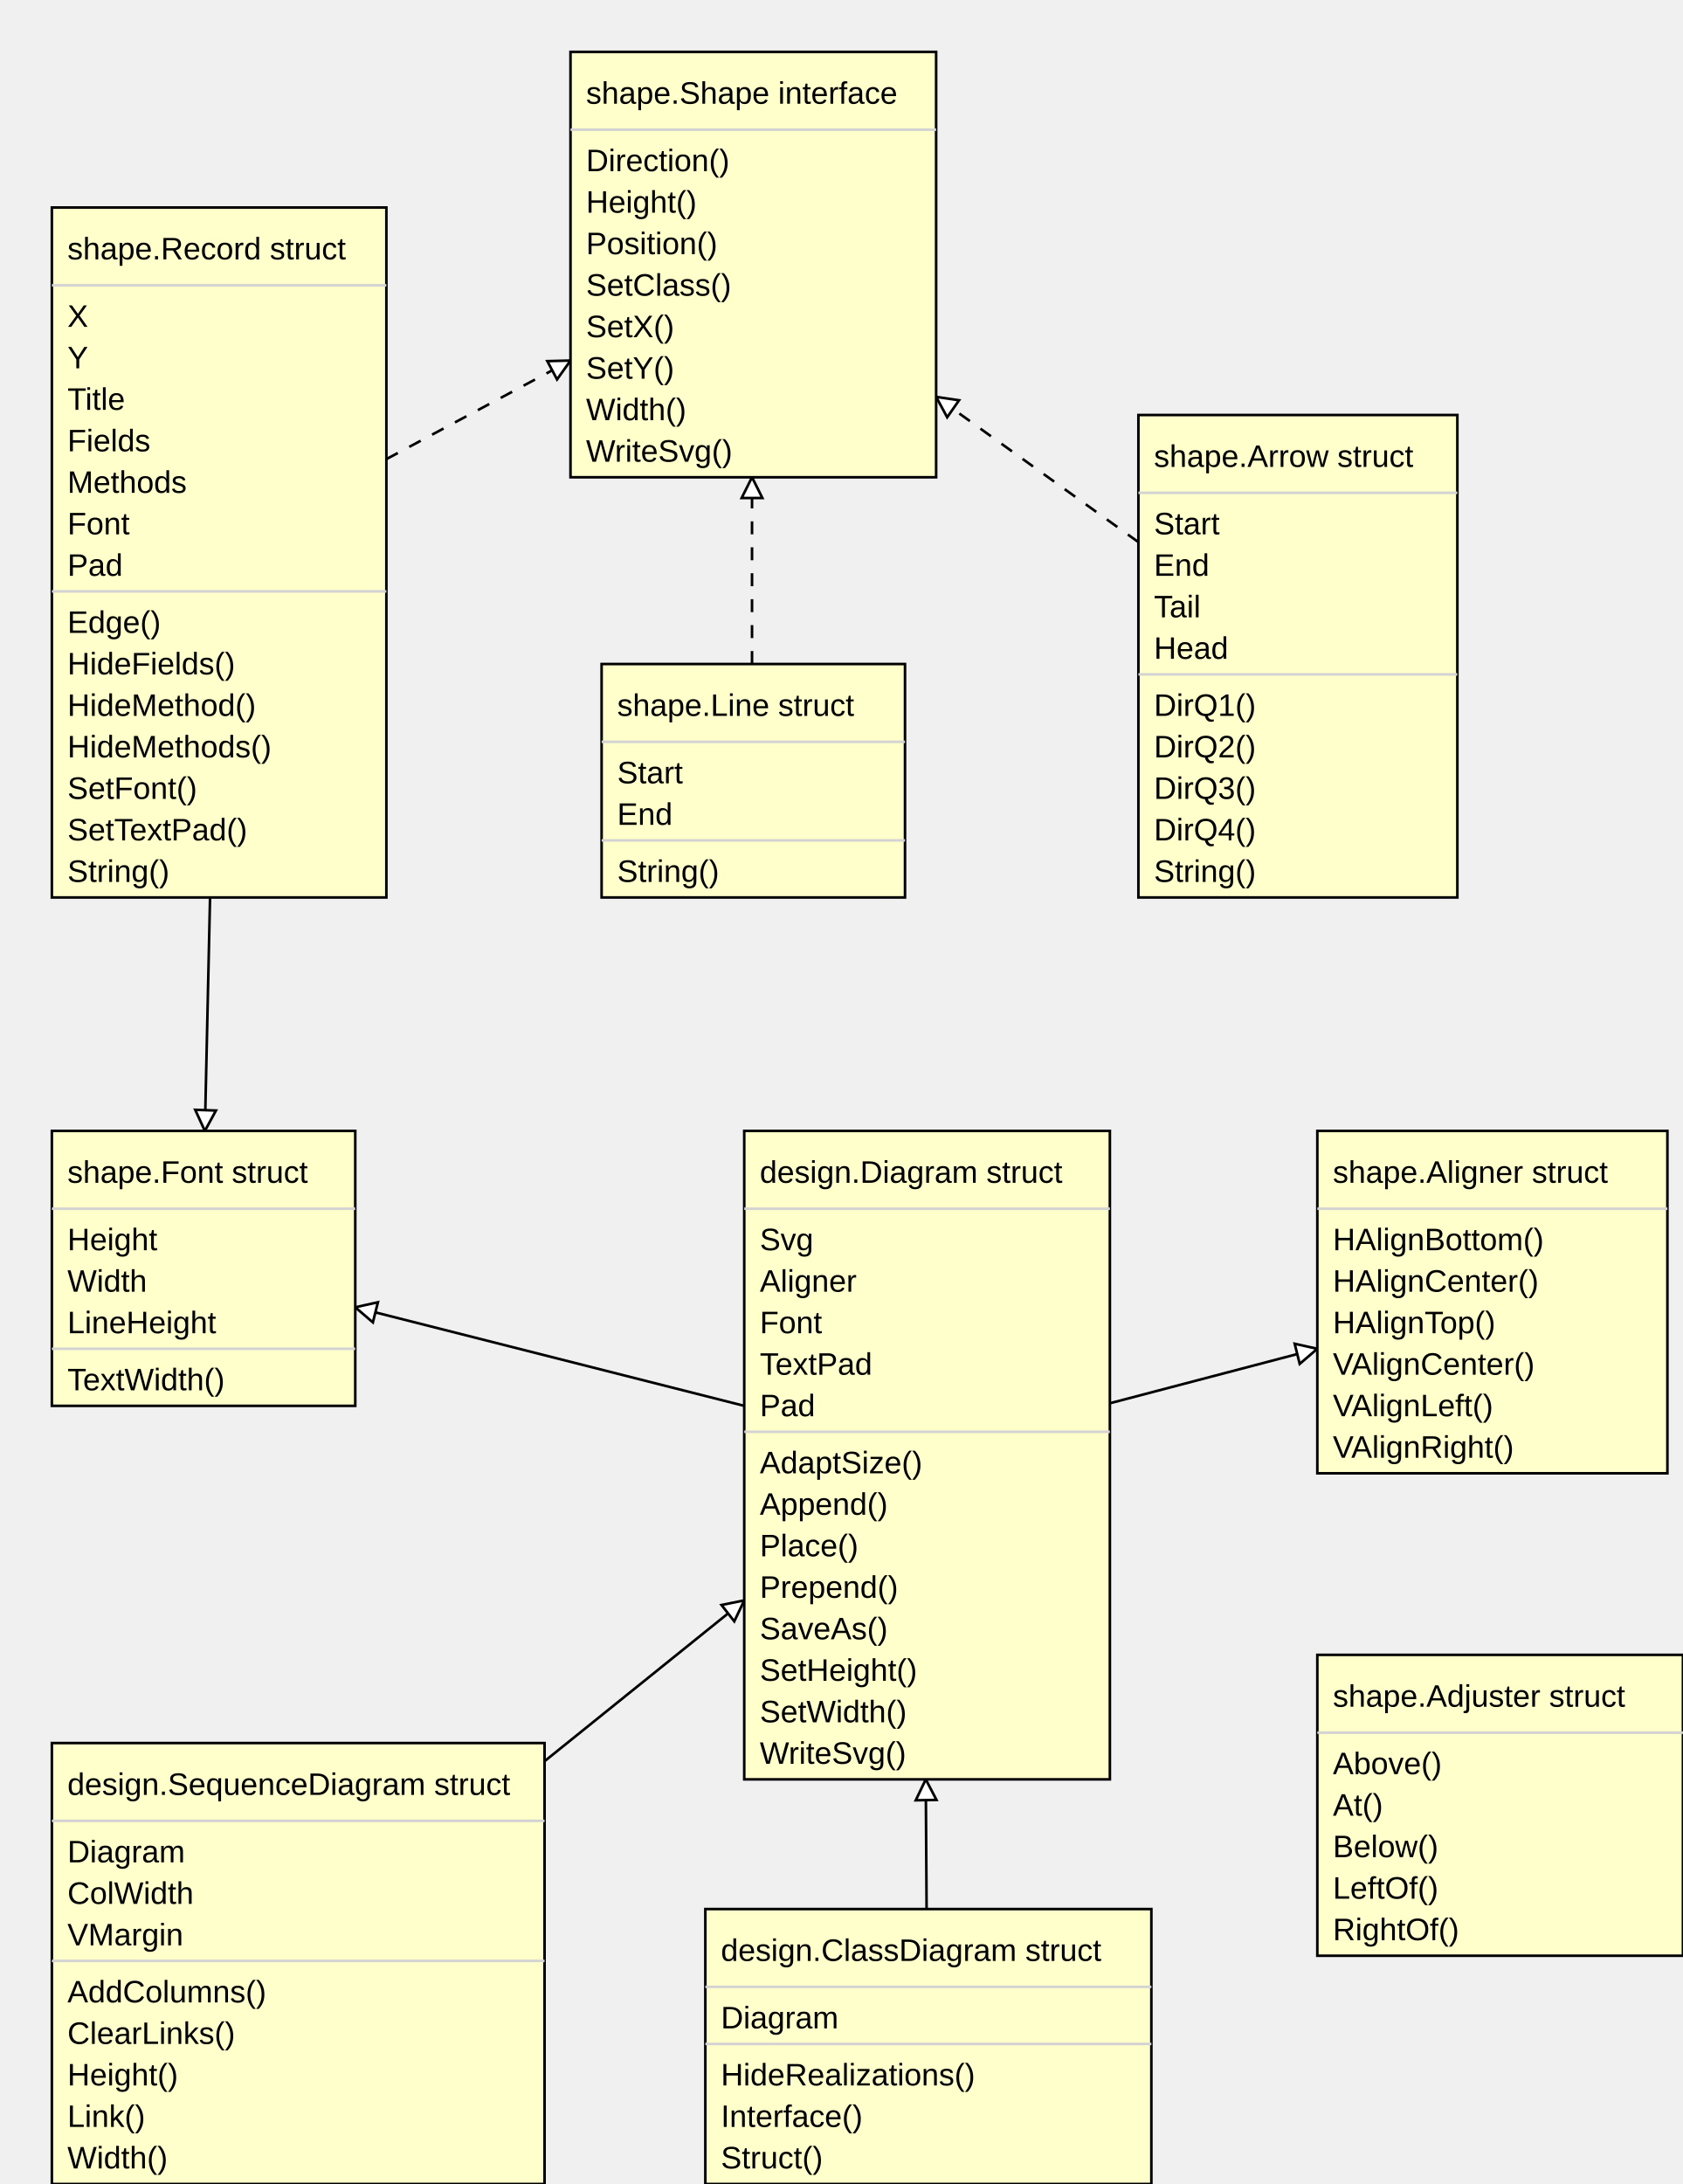
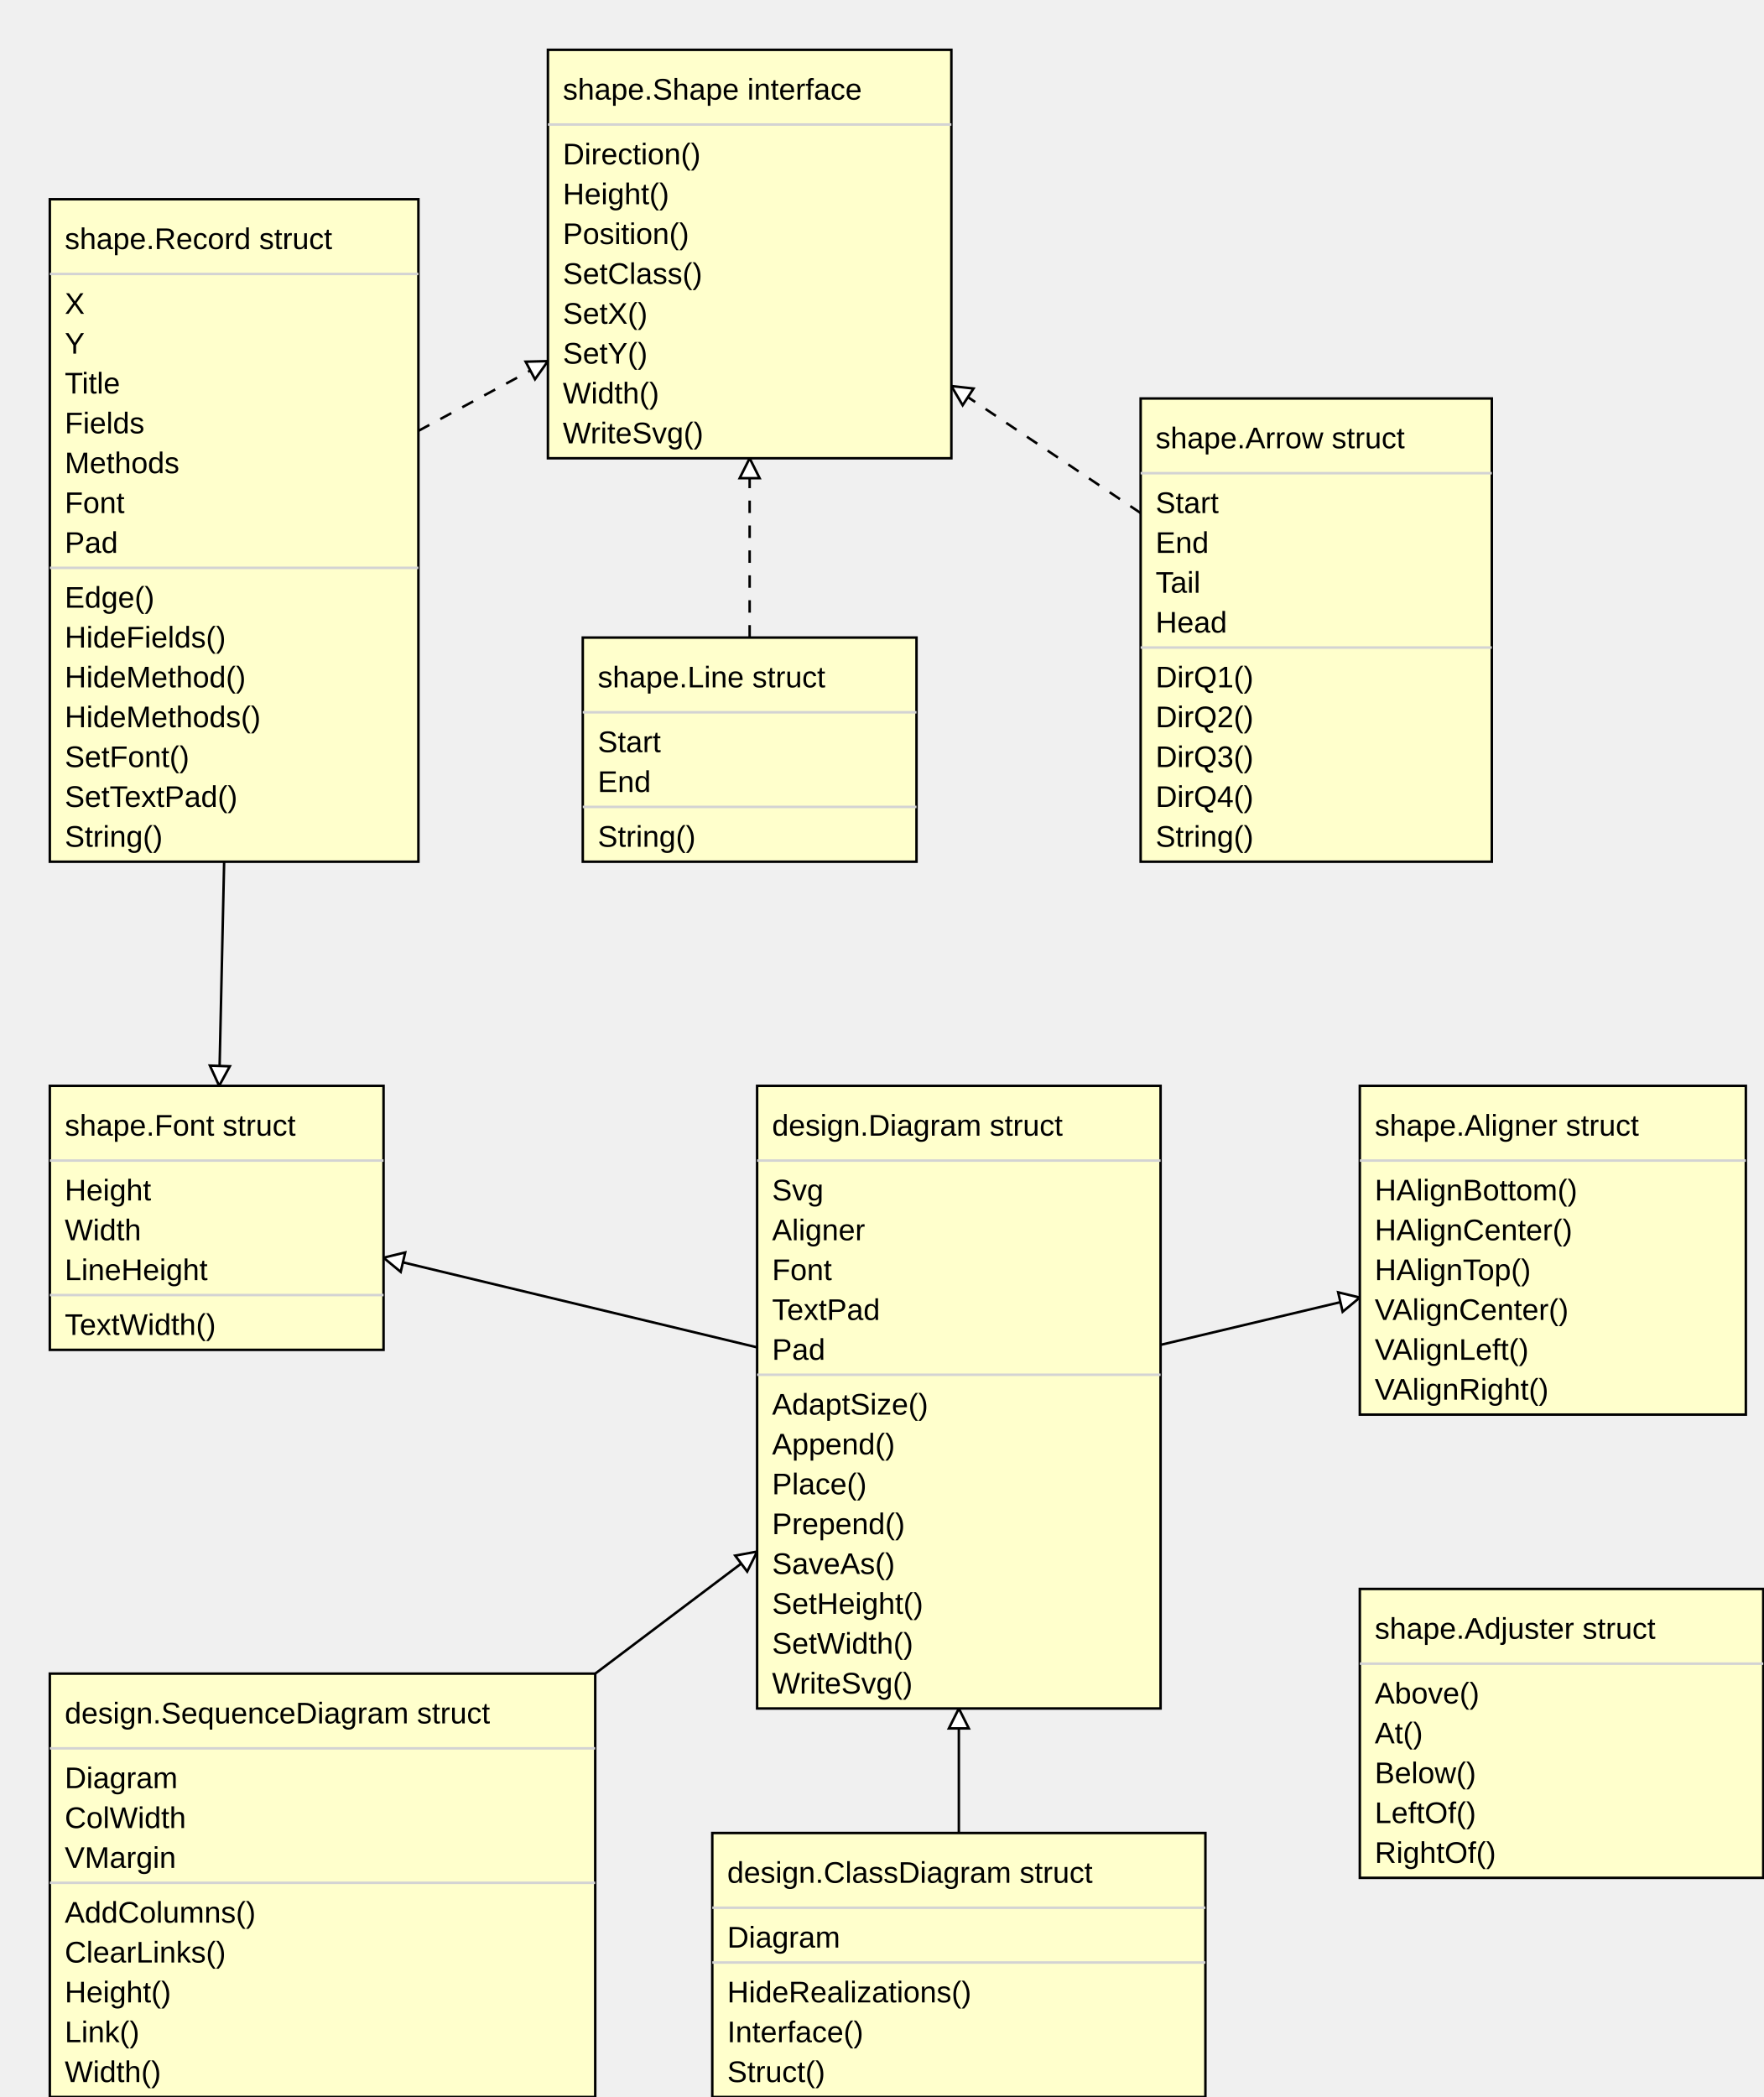
- <svg xmlns="http://www.w3.org/2000/svg" width="649" height="842" font-family="Arial, Helvetica, sans-serif">
-   <path class="implements-arrow" style="stroke:black;stroke-dasharray:5,5,5" d="M149,177 L220,139" />
-   <g transform="rotate(-28 220 139)">
-     <path class="implements-arrow-head" style="stroke:black;fill:#ffffff" d="M220,139 l-8,-4 l 0,8 Z" />
+ <svg xmlns="http://www.w3.org/2000/svg" width="708" height="842" font-family="Arial, Helvetica, sans-serif">
+   <path class="implements-arrow" style="stroke:black;stroke-dasharray:5,5,5" d="M168,173 L220,145" />
+   <g transform="rotate(-28 220 145)">
+     <path class="implements-arrow-head" style="stroke:black;fill:#ffffff" d="M220,145 l-8,-4 l 0,8 Z" />
  </g>
-   <path class="implements-arrow" style="stroke:black;stroke-dasharray:5,5,5" d="M439,209 L361,153" />
-   <g transform="rotate(215 361 153)">
-     <path class="implements-arrow-head" style="stroke:black;fill:#ffffff" d="M361,153 l-8,-4 l 0,8 Z" />
+   <path class="implements-arrow" style="stroke:black;stroke-dasharray:5,5,5" d="M458,206 L382,155" />
+   <g transform="rotate(213 382 155)">
+     <path class="implements-arrow-head" style="stroke:black;fill:#ffffff" d="M382,155 l-8,-4 l 0,8 Z" />
  </g>
-   <path class="implements-arrow" style="stroke:black;stroke-dasharray:5,5,5" d="M290,256 L290,184" />
-   <g transform="rotate(-90 290 184)">
-     <path class="implements-arrow-head" style="stroke:black;fill:#ffffff" d="M290,184 l-8,-4 l 0,8 Z" />
+   <path class="implements-arrow" style="stroke:black;stroke-dasharray:5,5,5" d="M301,256 L301,184" />
+   <g transform="rotate(-90 301 184)">
+     <path class="implements-arrow-head" style="stroke:black;fill:#ffffff" d="M301,184 l-8,-4 l 0,8 Z" />
  </g>
-   <path class="arrow" style="stroke:black" d="M81,346 L79,436" />
-   <g transform="rotate(92 79 436)">
-     <path class="arrow-head" style="stroke:black;fill:#ffffff" d="M79,436 l-8,-4 l 0,8 Z" />
+   <path class="arrow" style="stroke:black" d="M90,346 L88,436" />
+   <g transform="rotate(92 88 436)">
+     <path class="arrow-head" style="stroke:black;fill:#ffffff" d="M88,436 l-8,-4 l 0,8 Z" />
  </g>
-   <path class="arrow" style="stroke:black" d="M210,679 L287,617" />
-   <g transform="rotate(-38 287 617)">
-     <path class="arrow-head" style="stroke:black;fill:#ffffff" d="M287,617 l-8,-4 l 0,8 Z" />
+   <path class="arrow" style="stroke:black" d="M239,672 L304,623" />
+   <g transform="rotate(-37 304 623)">
+     <path class="arrow-head" style="stroke:black;fill:#ffffff" d="M304,623 l-8,-4 l 0,8 Z" />
  </g>
-   <path class="arrow" style="stroke:black" d="M358,842 L357,686" />
-   <g transform="rotate(269 357 686)">
-     <path class="arrow-head" style="stroke:black;fill:#ffffff" d="M357,686 l-8,-4 l 0,8 Z" />
+   <path class="arrow" style="stroke:black" d="M385,736 L385,686" />
+   <g transform="rotate(-90 385 686)">
+     <path class="arrow-head" style="stroke:black;fill:#ffffff" d="M385,686 l-8,-4 l 0,8 Z" />
  </g>
-   <path class="arrow" style="stroke:black" d="M428,541 L508,520" />
-   <g transform="rotate(-14 508 520)">
-     <path class="arrow-head" style="stroke:black;fill:#ffffff" d="M508,520 l-8,-4 l 0,8 Z" />
+   <path class="arrow" style="stroke:black" d="M466,540 L546,521" />
+   <g transform="rotate(-13 546 521)">
+     <path class="arrow-head" style="stroke:black;fill:#ffffff" d="M546,521 l-8,-4 l 0,8 Z" />
  </g>
-   <path class="arrow" style="stroke:black" d="M287,542 L137,504" />
-   <g transform="rotate(194 137 504)">
-     <path class="arrow-head" style="stroke:black;fill:#ffffff" d="M137,504 l-8,-4 l 0,8 Z" />
+   <path class="arrow" style="stroke:black" d="M304,541 L154,505" />
+   <g transform="rotate(193 154 505)">
+     <path class="arrow-head" style="stroke:black;fill:#ffffff" d="M154,505 l-8,-4 l 0,8 Z" />
  </g>
-   <rect class="record" style="fill:#ffffcc;stroke:black" x="220" y="20" width="141" height="164" />
-   <line class="line" style="stroke:#d3d3d3" x1="220" y1="50" x2="361" y2="50" />
+   <rect class="record" style="fill:#ffffcc;stroke:black" x="220" y="20" width="162" height="164" />
+   <line class="line" style="stroke:#d3d3d3" x1="220" y1="50" x2="382" y2="50" />
  <text class="method" style="font-family:Arial,Helvetica,sans-serif; font-size:12px" x="226" y="66">Direction()</text>
  <text class="method" style="font-family:Arial,Helvetica,sans-serif; font-size:12px" x="226" y="82">Height()</text>
  <text class="method" style="font-family:Arial,Helvetica,sans-serif; font-size:12px" x="226" y="98">Position()</text>
  <text class="method" style="font-family:Arial,Helvetica,sans-serif; font-size:12px" x="226" y="114">SetClass()</text>
  <text class="method" style="font-family:Arial,Helvetica,sans-serif; font-size:12px" x="226" y="130">SetX()</text>
  <text class="method" style="font-family:Arial,Helvetica,sans-serif; font-size:12px" x="226" y="146">SetY()</text>
  <text class="method" style="font-family:Arial,Helvetica,sans-serif; font-size:12px" x="226" y="162">Width()</text>
  <text class="method" style="font-family:Arial,Helvetica,sans-serif; font-size:12px" x="226" y="178">WriteSvg()</text>
  <text class="record-title" style="font-family:Arial,Helvetica,sans-serif; font-size:12px" x="226" y="40">shape.Shape interface</text>
-   <rect class="record" style="fill:#ffffcc;stroke:black" x="20" y="80" width="129" height="266" />
-   <line class="line" style="stroke:#d3d3d3" x1="20" y1="110" x2="149" y2="110" />
+   <rect class="record" style="fill:#ffffcc;stroke:black" x="20" y="80" width="148" height="266" />
+   <line class="line" style="stroke:#d3d3d3" x1="20" y1="110" x2="168" y2="110" />
  <text class="field" style="font-family:Arial,Helvetica,sans-serif; font-size:12px" x="26" y="126">X</text>
  <text class="field" style="font-family:Arial,Helvetica,sans-serif; font-size:12px" x="26" y="142">Y</text>
  <text class="field" style="font-family:Arial,Helvetica,sans-serif; font-size:12px" x="26" y="158">Title</text>
  <text class="field" style="font-family:Arial,Helvetica,sans-serif; font-size:12px" x="26" y="174">Fields</text>
  <text class="field" style="font-family:Arial,Helvetica,sans-serif; font-size:12px" x="26" y="190">Methods</text>
  <text class="field" style="font-family:Arial,Helvetica,sans-serif; font-size:12px" x="26" y="206">Font</text>
  <text class="field" style="font-family:Arial,Helvetica,sans-serif; font-size:12px" x="26" y="222">Pad</text>
-   <line class="line" style="stroke:#d3d3d3" x1="20" y1="228" x2="149" y2="228" />
+   <line class="line" style="stroke:#d3d3d3" x1="20" y1="228" x2="168" y2="228" />
  <text class="method" style="font-family:Arial,Helvetica,sans-serif; font-size:12px" x="26" y="244">Edge()</text>
  <text class="method" style="font-family:Arial,Helvetica,sans-serif; font-size:12px" x="26" y="260">HideFields()</text>
  <text class="method" style="font-family:Arial,Helvetica,sans-serif; font-size:12px" x="26" y="276">HideMethod()</text>
  <text class="method" style="font-family:Arial,Helvetica,sans-serif; font-size:12px" x="26" y="292">HideMethods()</text>
  <text class="method" style="font-family:Arial,Helvetica,sans-serif; font-size:12px" x="26" y="308">SetFont()</text>
  <text class="method" style="font-family:Arial,Helvetica,sans-serif; font-size:12px" x="26" y="324">SetTextPad()</text>
  <text class="method" style="font-family:Arial,Helvetica,sans-serif; font-size:12px" x="26" y="340">String()</text>
  <text class="record-title" style="font-family:Arial,Helvetica,sans-serif; font-size:12px" x="26" y="100">shape.Record struct</text>
-   <rect class="record" style="fill:#ffffcc;stroke:black" x="232" y="256" width="117" height="90" />
-   <line class="line" style="stroke:#d3d3d3" x1="232" y1="286" x2="349" y2="286" />
-   <text class="field" style="font-family:Arial,Helvetica,sans-serif; font-size:12px" x="238" y="302">Start</text>
-   <text class="field" style="font-family:Arial,Helvetica,sans-serif; font-size:12px" x="238" y="318">End</text>
-   <line class="line" style="stroke:#d3d3d3" x1="232" y1="324" x2="349" y2="324" />
-   <text class="method" style="font-family:Arial,Helvetica,sans-serif; font-size:12px" x="238" y="340">String()</text>
-   <text class="record-title" style="font-family:Arial,Helvetica,sans-serif; font-size:12px" x="238" y="276">shape.Line struct</text>
-   <rect class="record" style="fill:#ffffcc;stroke:black" x="439" y="160" width="123" height="186" />
-   <line class="line" style="stroke:#d3d3d3" x1="439" y1="190" x2="562" y2="190" />
-   <text class="field" style="font-family:Arial,Helvetica,sans-serif; font-size:12px" x="445" y="206">Start</text>
-   <text class="field" style="font-family:Arial,Helvetica,sans-serif; font-size:12px" x="445" y="222">End</text>
-   <text class="field" style="font-family:Arial,Helvetica,sans-serif; font-size:12px" x="445" y="238">Tail</text>
-   <text class="field" style="font-family:Arial,Helvetica,sans-serif; font-size:12px" x="445" y="254">Head</text>
-   <line class="line" style="stroke:#d3d3d3" x1="439" y1="260" x2="562" y2="260" />
-   <text class="method" style="font-family:Arial,Helvetica,sans-serif; font-size:12px" x="445" y="276">DirQ1()</text>
-   <text class="method" style="font-family:Arial,Helvetica,sans-serif; font-size:12px" x="445" y="292">DirQ2()</text>
-   <text class="method" style="font-family:Arial,Helvetica,sans-serif; font-size:12px" x="445" y="308">DirQ3()</text>
-   <text class="method" style="font-family:Arial,Helvetica,sans-serif; font-size:12px" x="445" y="324">DirQ4()</text>
-   <text class="method" style="font-family:Arial,Helvetica,sans-serif; font-size:12px" x="445" y="340">String()</text>
-   <text class="record-title" style="font-family:Arial,Helvetica,sans-serif; font-size:12px" x="445" y="180">shape.Arrow struct</text>
-   <rect class="record" style="fill:#ffffcc;stroke:black" x="20" y="436" width="117" height="106" />
-   <line class="line" style="stroke:#d3d3d3" x1="20" y1="466" x2="137" y2="466" />
+   <rect class="record" style="fill:#ffffcc;stroke:black" x="234" y="256" width="134" height="90" />
+   <line class="line" style="stroke:#d3d3d3" x1="234" y1="286" x2="368" y2="286" />
+   <text class="field" style="font-family:Arial,Helvetica,sans-serif; font-size:12px" x="240" y="302">Start</text>
+   <text class="field" style="font-family:Arial,Helvetica,sans-serif; font-size:12px" x="240" y="318">End</text>
+   <line class="line" style="stroke:#d3d3d3" x1="234" y1="324" x2="368" y2="324" />
+   <text class="method" style="font-family:Arial,Helvetica,sans-serif; font-size:12px" x="240" y="340">String()</text>
+   <text class="record-title" style="font-family:Arial,Helvetica,sans-serif; font-size:12px" x="240" y="276">shape.Line struct</text>
+   <rect class="record" style="fill:#ffffcc;stroke:black" x="458" y="160" width="141" height="186" />
+   <line class="line" style="stroke:#d3d3d3" x1="458" y1="190" x2="599" y2="190" />
+   <text class="field" style="font-family:Arial,Helvetica,sans-serif; font-size:12px" x="464" y="206">Start</text>
+   <text class="field" style="font-family:Arial,Helvetica,sans-serif; font-size:12px" x="464" y="222">End</text>
+   <text class="field" style="font-family:Arial,Helvetica,sans-serif; font-size:12px" x="464" y="238">Tail</text>
+   <text class="field" style="font-family:Arial,Helvetica,sans-serif; font-size:12px" x="464" y="254">Head</text>
+   <line class="line" style="stroke:#d3d3d3" x1="458" y1="260" x2="599" y2="260" />
+   <text class="method" style="font-family:Arial,Helvetica,sans-serif; font-size:12px" x="464" y="276">DirQ1()</text>
+   <text class="method" style="font-family:Arial,Helvetica,sans-serif; font-size:12px" x="464" y="292">DirQ2()</text>
+   <text class="method" style="font-family:Arial,Helvetica,sans-serif; font-size:12px" x="464" y="308">DirQ3()</text>
+   <text class="method" style="font-family:Arial,Helvetica,sans-serif; font-size:12px" x="464" y="324">DirQ4()</text>
+   <text class="method" style="font-family:Arial,Helvetica,sans-serif; font-size:12px" x="464" y="340">String()</text>
+   <text class="record-title" style="font-family:Arial,Helvetica,sans-serif; font-size:12px" x="464" y="180">shape.Arrow struct</text>
+   <rect class="record" style="fill:#ffffcc;stroke:black" x="20" y="436" width="134" height="106" />
+   <line class="line" style="stroke:#d3d3d3" x1="20" y1="466" x2="154" y2="466" />
  <text class="field" style="font-family:Arial,Helvetica,sans-serif; font-size:12px" x="26" y="482">Height</text>
  <text class="field" style="font-family:Arial,Helvetica,sans-serif; font-size:12px" x="26" y="498">Width</text>
  <text class="field" style="font-family:Arial,Helvetica,sans-serif; font-size:12px" x="26" y="514">LineHeight</text>
-   <line class="line" style="stroke:#d3d3d3" x1="20" y1="520" x2="137" y2="520" />
+   <line class="line" style="stroke:#d3d3d3" x1="20" y1="520" x2="154" y2="520" />
  <text class="method" style="font-family:Arial,Helvetica,sans-serif; font-size:12px" x="26" y="536">TextWidth()</text>
  <text class="record-title" style="font-family:Arial,Helvetica,sans-serif; font-size:12px" x="26" y="456">shape.Font struct</text>
-   <rect class="record" style="fill:#ffffcc;stroke:black" x="287" y="436" width="141" height="250" />
-   <line class="line" style="stroke:#d3d3d3" x1="287" y1="466" x2="428" y2="466" />
-   <text class="field" style="font-family:Arial,Helvetica,sans-serif; font-size:12px" x="293" y="482">Svg</text>
-   <text class="field" style="font-family:Arial,Helvetica,sans-serif; font-size:12px" x="293" y="498">Aligner</text>
-   <text class="field" style="font-family:Arial,Helvetica,sans-serif; font-size:12px" x="293" y="514">Font</text>
-   <text class="field" style="font-family:Arial,Helvetica,sans-serif; font-size:12px" x="293" y="530">TextPad</text>
-   <text class="field" style="font-family:Arial,Helvetica,sans-serif; font-size:12px" x="293" y="546">Pad</text>
-   <line class="line" style="stroke:#d3d3d3" x1="287" y1="552" x2="428" y2="552" />
-   <text class="method" style="font-family:Arial,Helvetica,sans-serif; font-size:12px" x="293" y="568">AdaptSize()</text>
-   <text class="method" style="font-family:Arial,Helvetica,sans-serif; font-size:12px" x="293" y="584">Append()</text>
-   <text class="method" style="font-family:Arial,Helvetica,sans-serif; font-size:12px" x="293" y="600">Place()</text>
-   <text class="method" style="font-family:Arial,Helvetica,sans-serif; font-size:12px" x="293" y="616">Prepend()</text>
-   <text class="method" style="font-family:Arial,Helvetica,sans-serif; font-size:12px" x="293" y="632">SaveAs()</text>
-   <text class="method" style="font-family:Arial,Helvetica,sans-serif; font-size:12px" x="293" y="648">SetHeight()</text>
-   <text class="method" style="font-family:Arial,Helvetica,sans-serif; font-size:12px" x="293" y="664">SetWidth()</text>
-   <text class="method" style="font-family:Arial,Helvetica,sans-serif; font-size:12px" x="293" y="680">WriteSvg()</text>
-   <text class="record-title" style="font-family:Arial,Helvetica,sans-serif; font-size:12px" x="293" y="456">design.Diagram struct</text>
-   <rect class="record" style="fill:#ffffcc;stroke:black" x="508" y="436" width="135" height="132" />
-   <line class="line" style="stroke:#d3d3d3" x1="508" y1="466" x2="643" y2="466" />
-   <text class="method" style="font-family:Arial,Helvetica,sans-serif; font-size:12px" x="514" y="482">HAlignBottom()</text>
-   <text class="method" style="font-family:Arial,Helvetica,sans-serif; font-size:12px" x="514" y="498">HAlignCenter()</text>
-   <text class="method" style="font-family:Arial,Helvetica,sans-serif; font-size:12px" x="514" y="514">HAlignTop()</text>
-   <text class="method" style="font-family:Arial,Helvetica,sans-serif; font-size:12px" x="514" y="530">VAlignCenter()</text>
-   <text class="method" style="font-family:Arial,Helvetica,sans-serif; font-size:12px" x="514" y="546">VAlignLeft()</text>
-   <text class="method" style="font-family:Arial,Helvetica,sans-serif; font-size:12px" x="514" y="562">VAlignRight()</text>
-   <text class="record-title" style="font-family:Arial,Helvetica,sans-serif; font-size:12px" x="514" y="456">shape.Aligner struct</text>
-   <rect class="record" style="fill:#ffffcc;stroke:black" x="20" y="672" width="190" height="170" />
-   <line class="line" style="stroke:#d3d3d3" x1="20" y1="702" x2="210" y2="702" />
+   <rect class="record" style="fill:#ffffcc;stroke:black" x="304" y="436" width="162" height="250" />
+   <line class="line" style="stroke:#d3d3d3" x1="304" y1="466" x2="466" y2="466" />
+   <text class="field" style="font-family:Arial,Helvetica,sans-serif; font-size:12px" x="310" y="482">Svg</text>
+   <text class="field" style="font-family:Arial,Helvetica,sans-serif; font-size:12px" x="310" y="498">Aligner</text>
+   <text class="field" style="font-family:Arial,Helvetica,sans-serif; font-size:12px" x="310" y="514">Font</text>
+   <text class="field" style="font-family:Arial,Helvetica,sans-serif; font-size:12px" x="310" y="530">TextPad</text>
+   <text class="field" style="font-family:Arial,Helvetica,sans-serif; font-size:12px" x="310" y="546">Pad</text>
+   <line class="line" style="stroke:#d3d3d3" x1="304" y1="552" x2="466" y2="552" />
+   <text class="method" style="font-family:Arial,Helvetica,sans-serif; font-size:12px" x="310" y="568">AdaptSize()</text>
+   <text class="method" style="font-family:Arial,Helvetica,sans-serif; font-size:12px" x="310" y="584">Append()</text>
+   <text class="method" style="font-family:Arial,Helvetica,sans-serif; font-size:12px" x="310" y="600">Place()</text>
+   <text class="method" style="font-family:Arial,Helvetica,sans-serif; font-size:12px" x="310" y="616">Prepend()</text>
+   <text class="method" style="font-family:Arial,Helvetica,sans-serif; font-size:12px" x="310" y="632">SaveAs()</text>
+   <text class="method" style="font-family:Arial,Helvetica,sans-serif; font-size:12px" x="310" y="648">SetHeight()</text>
+   <text class="method" style="font-family:Arial,Helvetica,sans-serif; font-size:12px" x="310" y="664">SetWidth()</text>
+   <text class="method" style="font-family:Arial,Helvetica,sans-serif; font-size:12px" x="310" y="680">WriteSvg()</text>
+   <text class="record-title" style="font-family:Arial,Helvetica,sans-serif; font-size:12px" x="310" y="456">design.Diagram struct</text>
+   <rect class="record" style="fill:#ffffcc;stroke:black" x="546" y="436" width="155" height="132" />
+   <line class="line" style="stroke:#d3d3d3" x1="546" y1="466" x2="701" y2="466" />
+   <text class="method" style="font-family:Arial,Helvetica,sans-serif; font-size:12px" x="552" y="482">HAlignBottom()</text>
+   <text class="method" style="font-family:Arial,Helvetica,sans-serif; font-size:12px" x="552" y="498">HAlignCenter()</text>
+   <text class="method" style="font-family:Arial,Helvetica,sans-serif; font-size:12px" x="552" y="514">HAlignTop()</text>
+   <text class="method" style="font-family:Arial,Helvetica,sans-serif; font-size:12px" x="552" y="530">VAlignCenter()</text>
+   <text class="method" style="font-family:Arial,Helvetica,sans-serif; font-size:12px" x="552" y="546">VAlignLeft()</text>
+   <text class="method" style="font-family:Arial,Helvetica,sans-serif; font-size:12px" x="552" y="562">VAlignRight()</text>
+   <text class="record-title" style="font-family:Arial,Helvetica,sans-serif; font-size:12px" x="552" y="456">shape.Aligner struct</text>
+   <rect class="record" style="fill:#ffffcc;stroke:black" x="20" y="672" width="219" height="170" />
+   <line class="line" style="stroke:#d3d3d3" x1="20" y1="702" x2="239" y2="702" />
  <text class="field" style="font-family:Arial,Helvetica,sans-serif; font-size:12px" x="26" y="718">Diagram</text>
  <text class="field" style="font-family:Arial,Helvetica,sans-serif; font-size:12px" x="26" y="734">ColWidth</text>
  <text class="field" style="font-family:Arial,Helvetica,sans-serif; font-size:12px" x="26" y="750">VMargin</text>
-   <line class="line" style="stroke:#d3d3d3" x1="20" y1="756" x2="210" y2="756" />
+   <line class="line" style="stroke:#d3d3d3" x1="20" y1="756" x2="239" y2="756" />
  <text class="method" style="font-family:Arial,Helvetica,sans-serif; font-size:12px" x="26" y="772">AddColumns()</text>
  <text class="method" style="font-family:Arial,Helvetica,sans-serif; font-size:12px" x="26" y="788">ClearLinks()</text>
  <text class="method" style="font-family:Arial,Helvetica,sans-serif; font-size:12px" x="26" y="804">Height()</text>
  <text class="method" style="font-family:Arial,Helvetica,sans-serif; font-size:12px" x="26" y="820">Link()</text>
  <text class="method" style="font-family:Arial,Helvetica,sans-serif; font-size:12px" x="26" y="836">Width()</text>
  <text class="record-title" style="font-family:Arial,Helvetica,sans-serif; font-size:12px" x="26" y="692">design.SequenceDiagram struct</text>
-   <rect class="record" style="fill:#ffffcc;stroke:black" x="508" y="638" width="141" height="116" />
-   <line class="line" style="stroke:#d3d3d3" x1="508" y1="668" x2="649" y2="668" />
-   <text class="method" style="font-family:Arial,Helvetica,sans-serif; font-size:12px" x="514" y="684">Above()</text>
-   <text class="method" style="font-family:Arial,Helvetica,sans-serif; font-size:12px" x="514" y="700">At()</text>
-   <text class="method" style="font-family:Arial,Helvetica,sans-serif; font-size:12px" x="514" y="716">Below()</text>
-   <text class="method" style="font-family:Arial,Helvetica,sans-serif; font-size:12px" x="514" y="732">LeftOf()</text>
-   <text class="method" style="font-family:Arial,Helvetica,sans-serif; font-size:12px" x="514" y="748">RightOf()</text>
-   <text class="record-title" style="font-family:Arial,Helvetica,sans-serif; font-size:12px" x="514" y="658">shape.Adjuster struct</text>
-   <rect class="record" style="fill:#ffffcc;stroke:black" x="272" y="736" width="172" height="106" />
-   <line class="line" style="stroke:#d3d3d3" x1="272" y1="766" x2="444" y2="766" />
-   <text class="field" style="font-family:Arial,Helvetica,sans-serif; font-size:12px" x="278" y="782">Diagram</text>
-   <line class="line" style="stroke:#d3d3d3" x1="272" y1="788" x2="444" y2="788" />
-   <text class="method" style="font-family:Arial,Helvetica,sans-serif; font-size:12px" x="278" y="804">HideRealizations()</text>
-   <text class="method" style="font-family:Arial,Helvetica,sans-serif; font-size:12px" x="278" y="820">Interface()</text>
-   <text class="method" style="font-family:Arial,Helvetica,sans-serif; font-size:12px" x="278" y="836">Struct()</text>
-   <text class="record-title" style="font-family:Arial,Helvetica,sans-serif; font-size:12px" x="278" y="756">design.ClassDiagram struct</text>
+   <rect class="record" style="fill:#ffffcc;stroke:black" x="546" y="638" width="162" height="116" />
+   <line class="line" style="stroke:#d3d3d3" x1="546" y1="668" x2="708" y2="668" />
+   <text class="method" style="font-family:Arial,Helvetica,sans-serif; font-size:12px" x="552" y="684">Above()</text>
+   <text class="method" style="font-family:Arial,Helvetica,sans-serif; font-size:12px" x="552" y="700">At()</text>
+   <text class="method" style="font-family:Arial,Helvetica,sans-serif; font-size:12px" x="552" y="716">Below()</text>
+   <text class="method" style="font-family:Arial,Helvetica,sans-serif; font-size:12px" x="552" y="732">LeftOf()</text>
+   <text class="method" style="font-family:Arial,Helvetica,sans-serif; font-size:12px" x="552" y="748">RightOf()</text>
+   <text class="record-title" style="font-family:Arial,Helvetica,sans-serif; font-size:12px" x="552" y="658">shape.Adjuster struct</text>
+   <rect class="record" style="fill:#ffffcc;stroke:black" x="286" y="736" width="198" height="106" />
+   <line class="line" style="stroke:#d3d3d3" x1="286" y1="766" x2="484" y2="766" />
+   <text class="field" style="font-family:Arial,Helvetica,sans-serif; font-size:12px" x="292" y="782">Diagram</text>
+   <line class="line" style="stroke:#d3d3d3" x1="286" y1="788" x2="484" y2="788" />
+   <text class="method" style="font-family:Arial,Helvetica,sans-serif; font-size:12px" x="292" y="804">HideRealizations()</text>
+   <text class="method" style="font-family:Arial,Helvetica,sans-serif; font-size:12px" x="292" y="820">Interface()</text>
+   <text class="method" style="font-family:Arial,Helvetica,sans-serif; font-size:12px" x="292" y="836">Struct()</text>
+   <text class="record-title" style="font-family:Arial,Helvetica,sans-serif; font-size:12px" x="292" y="756">design.ClassDiagram struct</text>
</svg>
